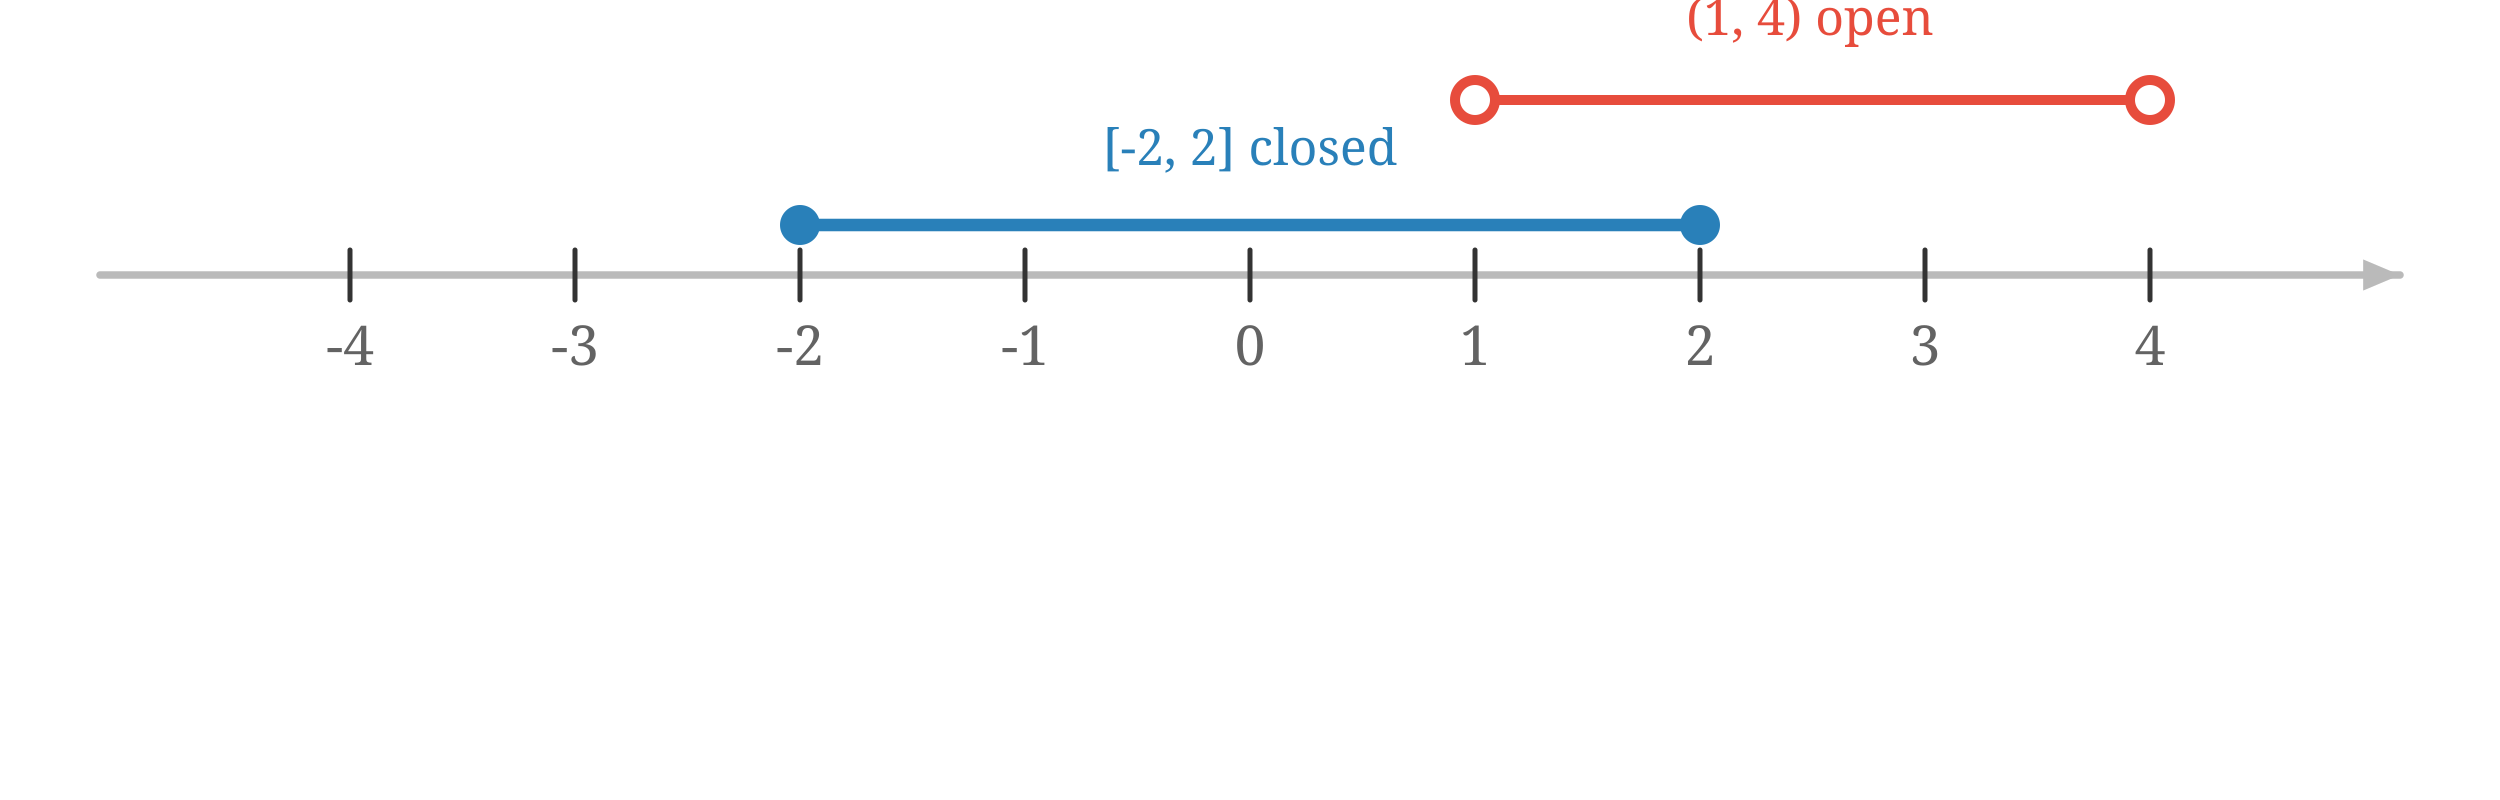
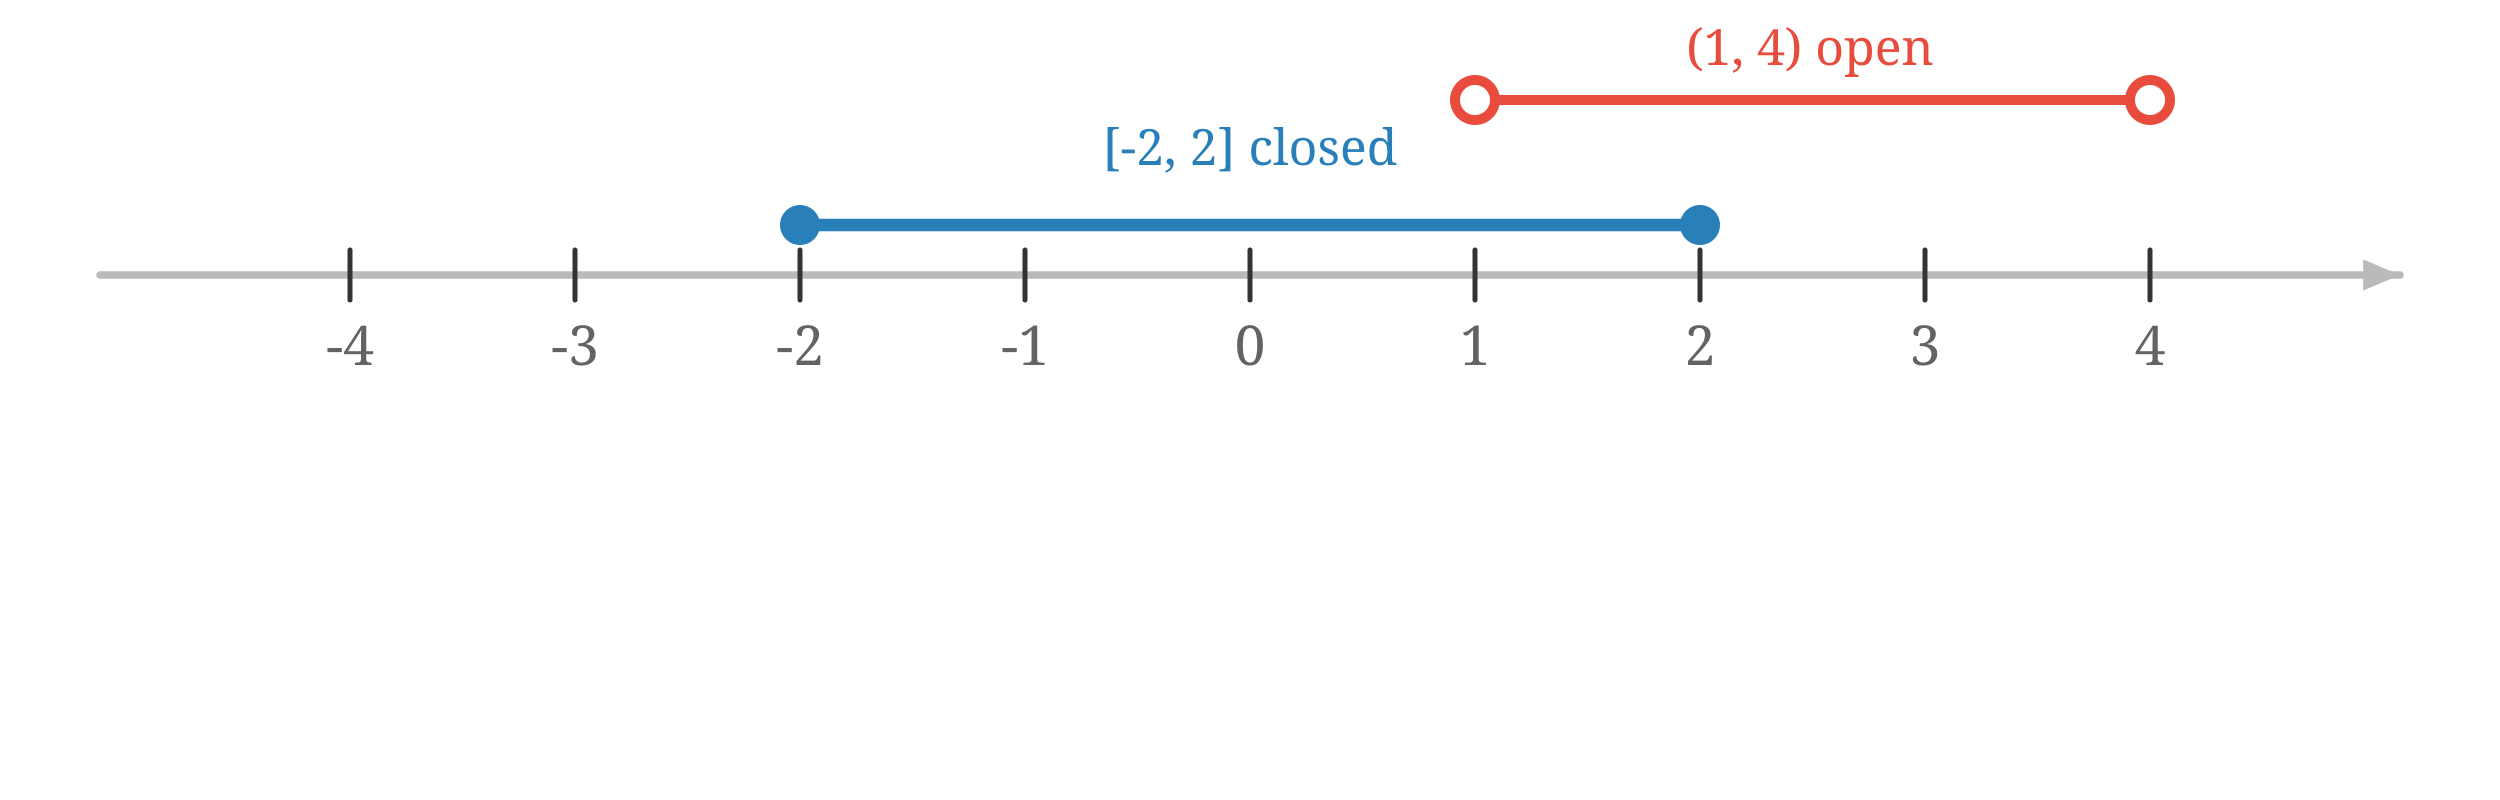
<svg xmlns="http://www.w3.org/2000/svg" width="500px" height="160px" viewBox="0 0 500 160">
  <rect width="500" height="160" fill="white" />
  <line x1="20" y1="55" x2="480" y2="55" stroke="#BABABA" stroke-width="1.5" stroke-linecap="round" />
  <polygon points="480,55 472.632,58.115 472.632,51.885" fill="#BABABA" />
  <line x1="70" y1="50" x2="70" y2="60" stroke="#333333" stroke-width="1" stroke-linecap="round" />
  <text x="70" y="73" font-size="11" font-family="serif" fill="#636363" text-anchor="middle">-4</text>
  <line x1="115" y1="50" x2="115" y2="60" stroke="#333333" stroke-width="1" stroke-linecap="round" />
  <text x="115" y="73" font-size="11" font-family="serif" fill="#636363" text-anchor="middle">-3</text>
  <line x1="160" y1="50" x2="160" y2="60" stroke="#333333" stroke-width="1" stroke-linecap="round" />
  <text x="160" y="73" font-size="11" font-family="serif" fill="#636363" text-anchor="middle">-2</text>
  <line x1="205" y1="50" x2="205" y2="60" stroke="#333333" stroke-width="1" stroke-linecap="round" />
  <text x="205" y="73" font-size="11" font-family="serif" fill="#636363" text-anchor="middle">-1</text>
  <line x1="250" y1="50" x2="250" y2="60" stroke="#333333" stroke-width="1" stroke-linecap="round" />
  <text x="250" y="73" font-size="11" font-family="serif" fill="#636363" text-anchor="middle">0</text>
  <line x1="295" y1="50" x2="295" y2="60" stroke="#333333" stroke-width="1" stroke-linecap="round" />
  <text x="295" y="73" font-size="11" font-family="serif" fill="#636363" text-anchor="middle">1</text>
  <line x1="340" y1="50" x2="340" y2="60" stroke="#333333" stroke-width="1" stroke-linecap="round" />
  <text x="340" y="73" font-size="11" font-family="serif" fill="#636363" text-anchor="middle">2</text>
  <line x1="385" y1="50" x2="385" y2="60" stroke="#333333" stroke-width="1" stroke-linecap="round" />
  <text x="385" y="73" font-size="11" font-family="serif" fill="#636363" text-anchor="middle">3</text>
  <line x1="430" y1="50" x2="430" y2="60" stroke="#333333" stroke-width="1" stroke-linecap="round" />
  <text x="430" y="73" font-size="11" font-family="serif" fill="#636363" text-anchor="middle">4</text>
  <line x1="160" y1="45" x2="340" y2="45" stroke="#2980b9" stroke-width="2.5" stroke-linecap="round" />
  <circle cx="160" cy="45" r="4" fill="#2980b9" />
  <circle cx="340" cy="45" r="4" fill="#2980b9" />
  <text x="250" y="33" font-size="10" font-family="serif" fill="#2980b9" text-anchor="middle">[-2, 2] closed</text>
  <line x1="295" y1="20" x2="430" y2="20" stroke="#e74c3c" stroke-width="2" stroke-linecap="round" />
  <circle cx="295" cy="20" r="4" fill="white" stroke="#e74c3c" stroke-width="2" />
  <circle cx="430" cy="20" r="4" fill="white" stroke="#e74c3c" stroke-width="2" />
-   <text x="362" y="7" font-size="10" font-family="serif" fill="#e74c3c" text-anchor="middle">(1, 4) open</text>
+   <text x="362" y="13" font-size="10" font-family="serif" fill="#e74c3c" text-anchor="middle">(1, 4) open</text>
</svg>
